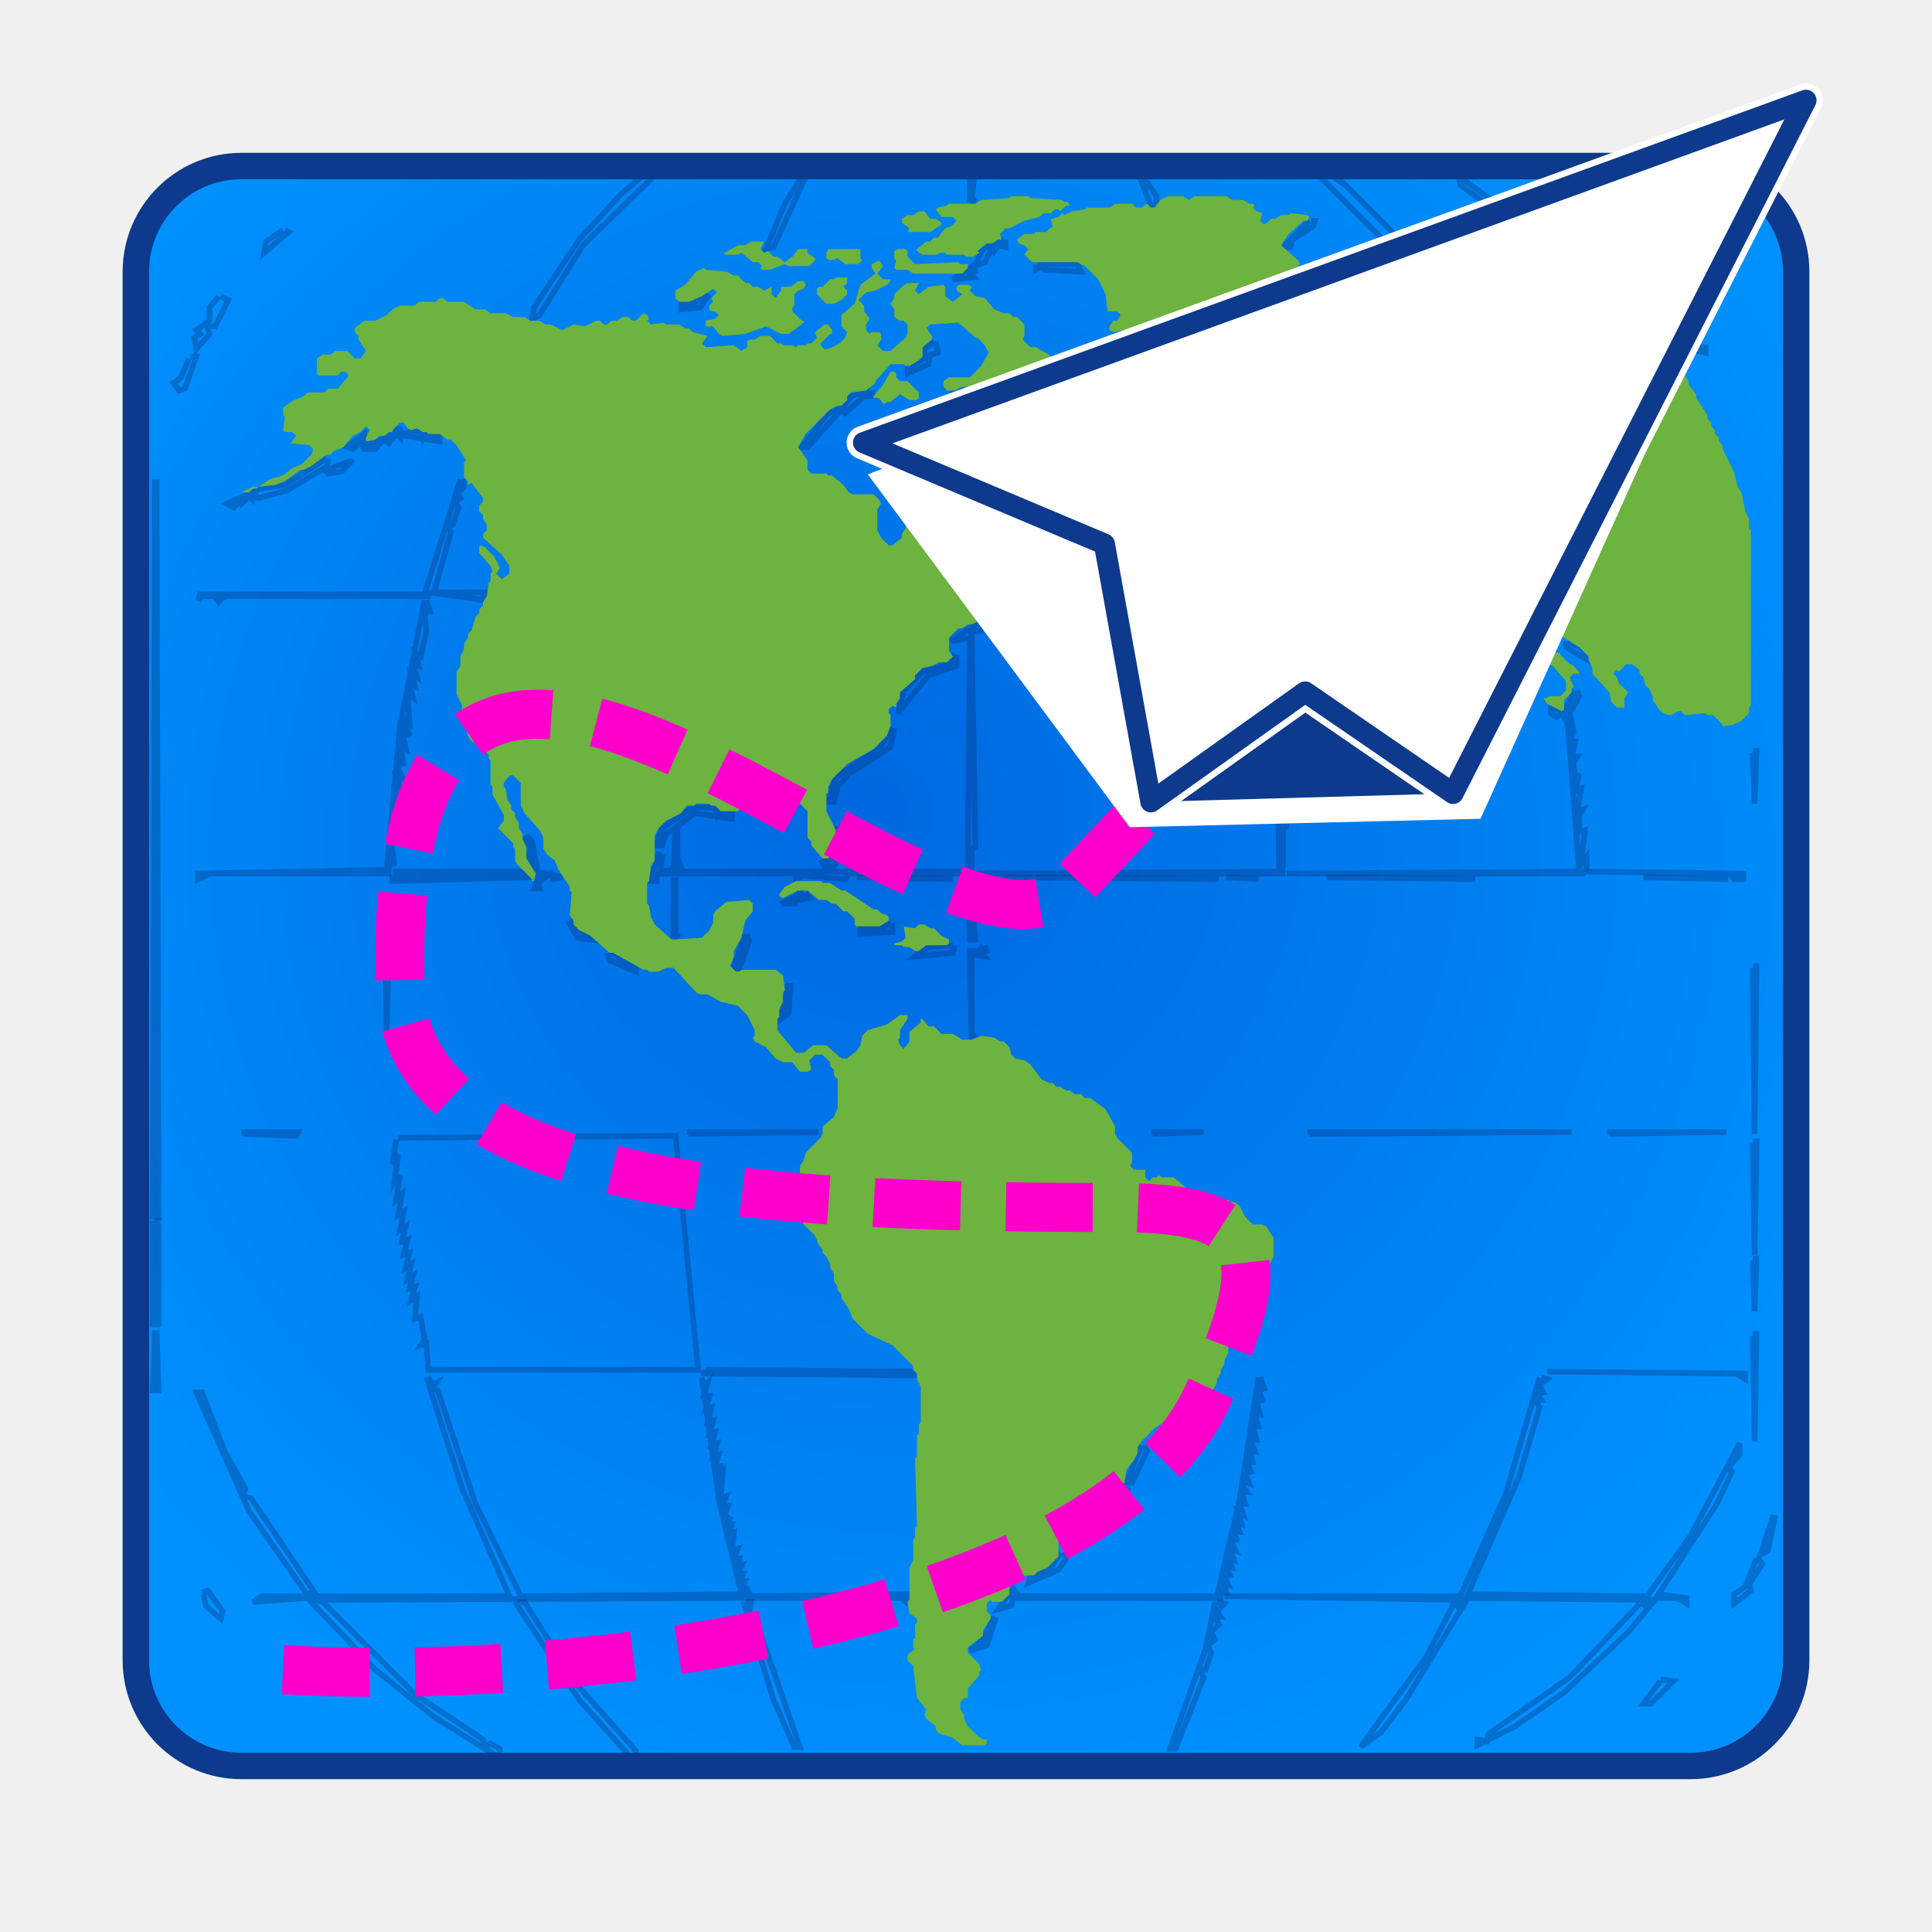
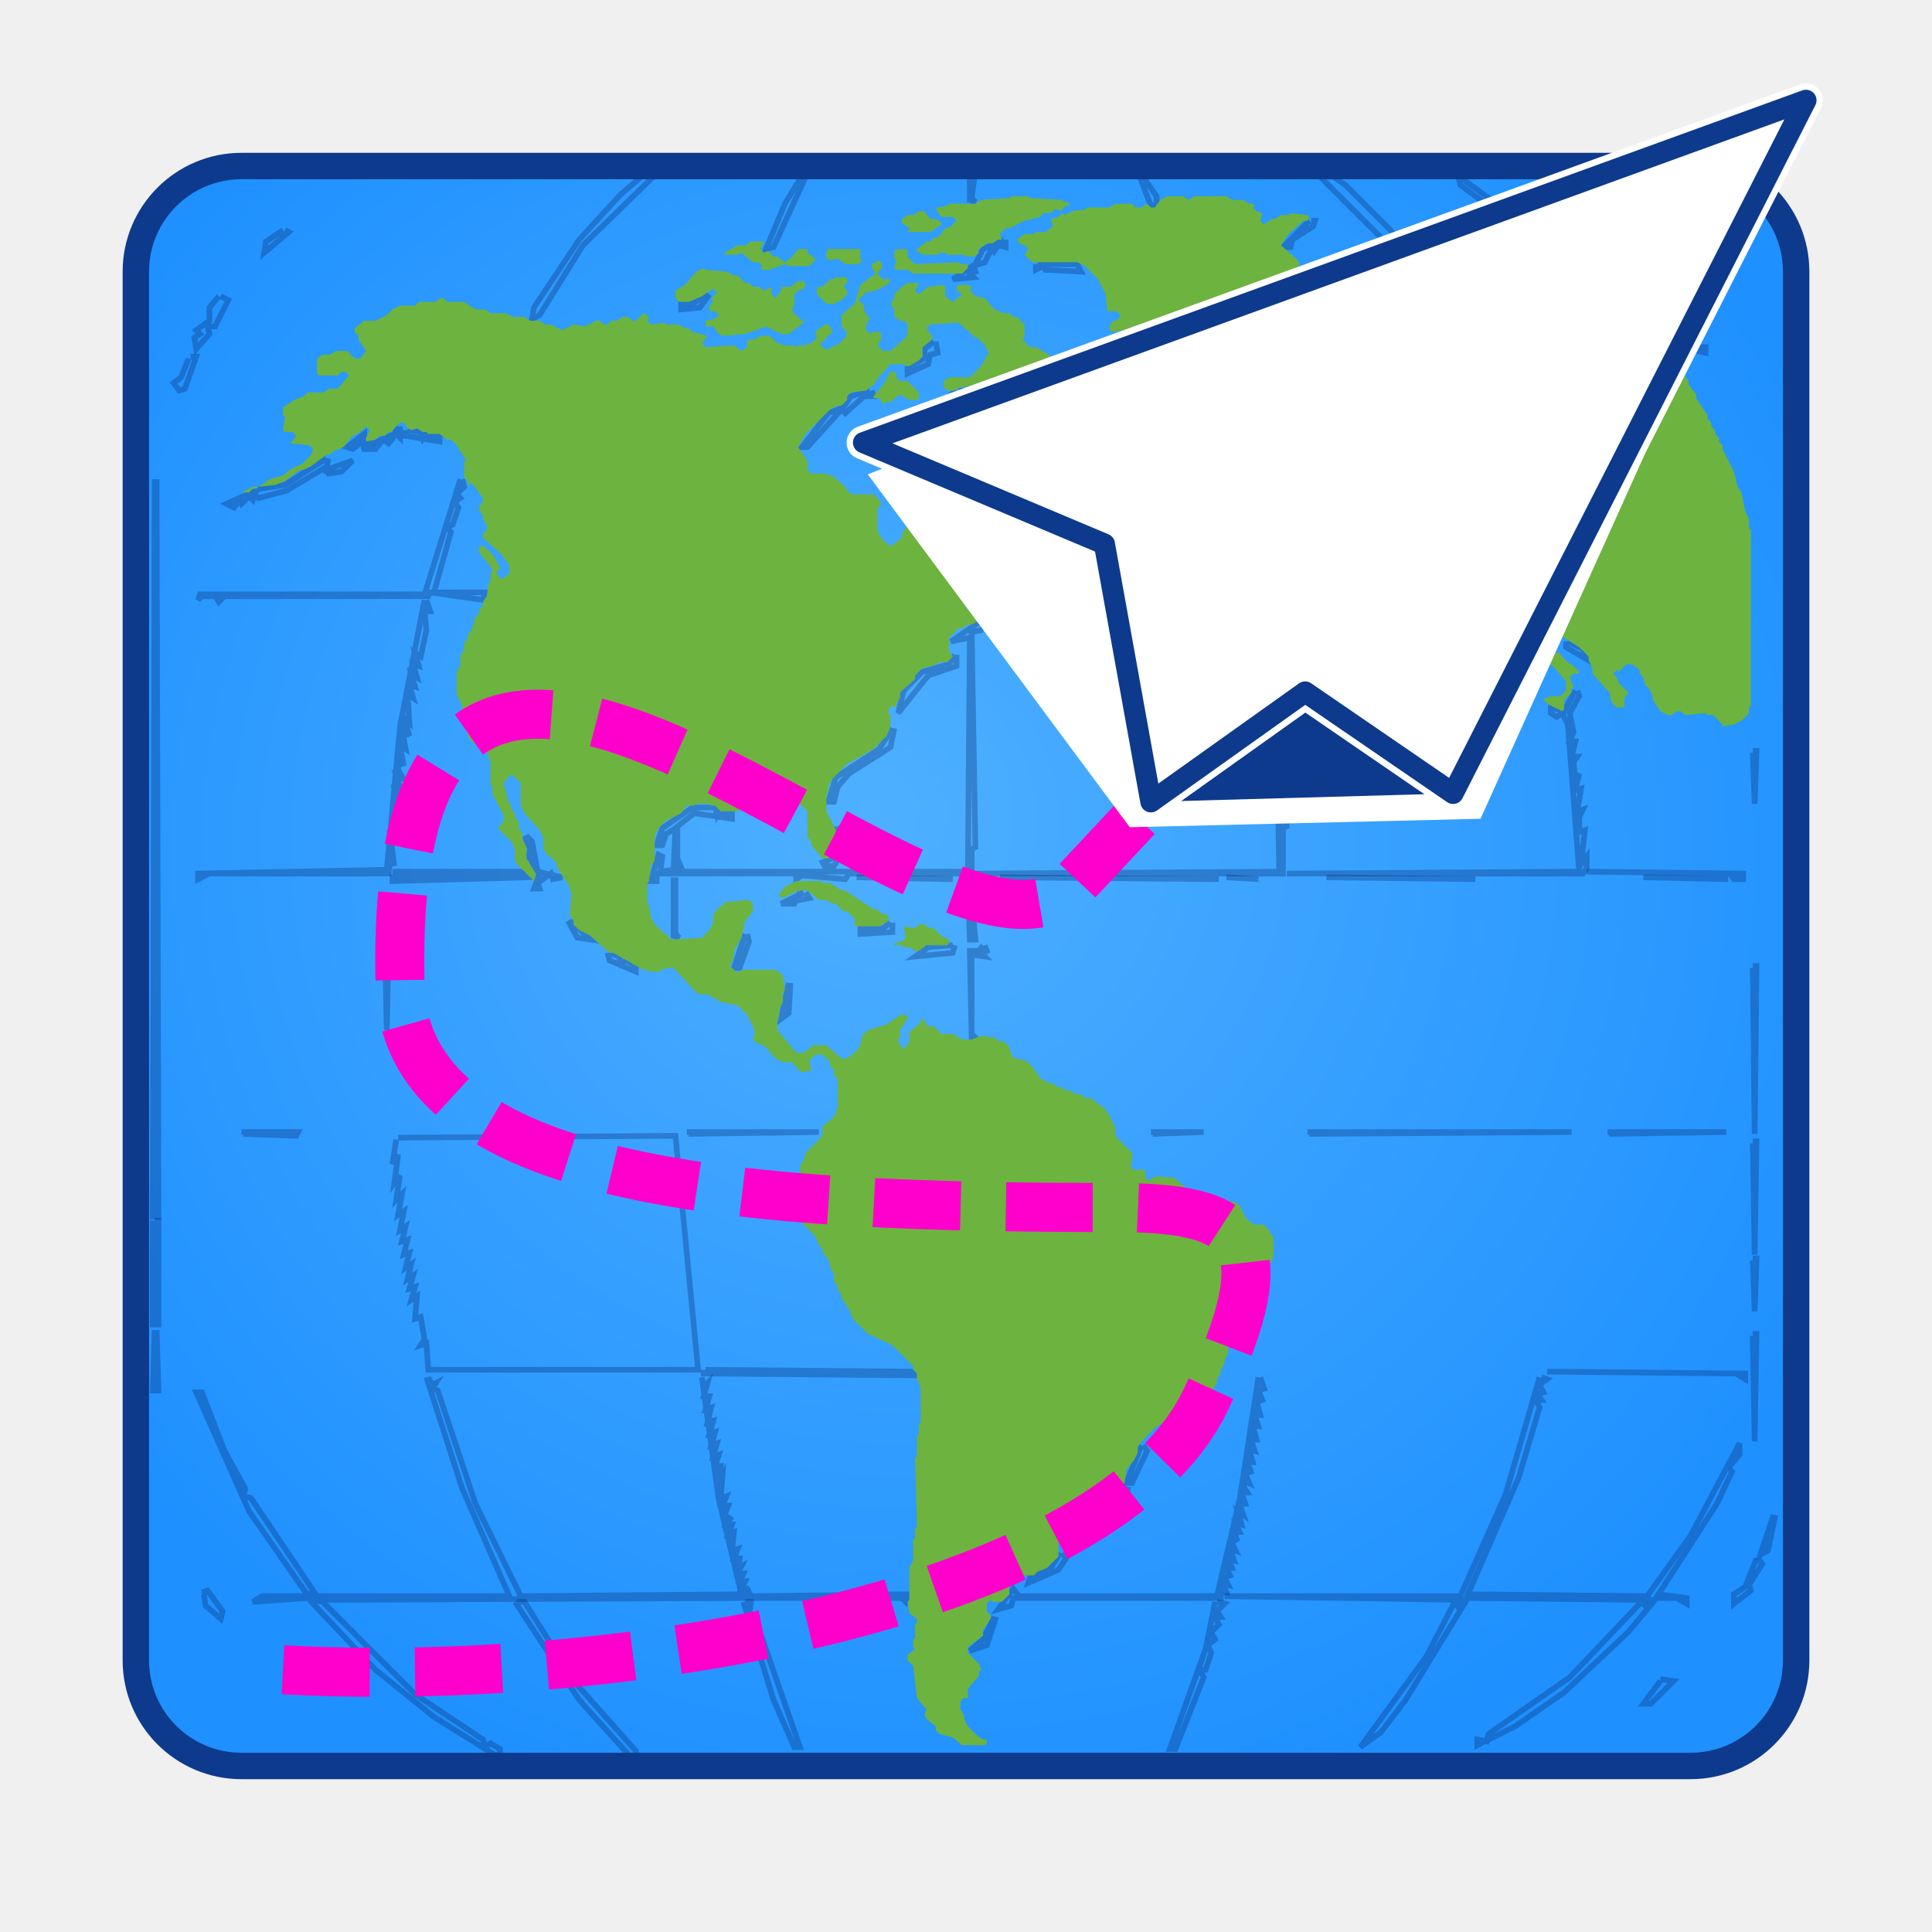
<svg xmlns="http://www.w3.org/2000/svg" viewBox="0 0 1024 1024" width="1024" height="1024" role="img" aria-label="flight_vis">
  <defs>
    <clipPath id="mapClip">
      <rect x="72" y="88" width="880" height="848" rx="56" ry="56" />
    </clipPath>
    <radialGradient id="oceanGrad" cx="48%" cy="44%" r="62%" fx="44%" fy="40%">
-       <stop offset="0%" stop-color="#0068E0" />
-       <stop offset="100%" stop-color="#0091FE" />
+       <stop offset="0%" stop-color="#4EB0FF" />
+       <stop offset="100%" stop-color="#1E90FF" />
    </radialGradient>
  </defs>
  <g clip-path="url(#mapClip)">
    <rect x="72" y="88" width="880" height="848" fill="url(#oceanGrad)" />
    <g>
      <path fill="none" stroke="#0B3378" stroke-width="3" stroke-opacity="0.35" d="M 880,890 L 887,891 L 875,903 L 871,903 L 880,891" />
      <path fill="none" stroke="#0B3378" stroke-width="3" stroke-opacity="0.35" d="M 527,857 L 521,869 L 514,875 L 523,872 L 528,857" />
      <path fill="none" stroke="#0B3378" stroke-width="3" stroke-opacity="0.35" d="M 644,849 L 639,874 L 620,927 L 623,927 L 638,889 L 636,885 L 639,885 L 642,876 L 640,872 L 644,869 L 642,865 L 646,861 L 644,857 L 647,857 L 645,854 L 649,850 L 645,849" />
      <path fill="none" stroke="#0B3378" stroke-width="3" stroke-opacity="0.35" d="M 394,849 L 410,901 L 421,926 L 424,926 L 400,857 L 397,857 L 398,849 L 395,849" />
      <path fill="none" stroke="#0B3378" stroke-width="3" stroke-opacity="0.35" d="M 273,849 L 307,901 L 334,931 L 337,931 L 337,928 L 305,892 L 278,849 L 274,849" />
      <path fill="none" stroke="#0B3378" stroke-width="3" stroke-opacity="0.35" d="M 107,844 L 110,843 L 118,854 L 117,858 L 109,851 L 108,845" />
      <path fill="none" stroke="#0B3378" stroke-width="3" stroke-opacity="0.35" d="M 931,826 L 925,841 L 919,845 L 919,850 L 928,843 L 927,840 L 934,829 L 932,826" />
      <path fill="none" stroke="#0B3378" stroke-width="3" stroke-opacity="0.35" d="M 562,823 L 557,831 L 546,836 L 545,839 L 561,832 L 565,826 L 563,823" />
      <path fill="none" stroke="#0B3378" stroke-width="3" stroke-opacity="0.35" d="M 940,803 L 933,824 L 937,822 L 941,803" />
      <path fill="none" stroke="#0B3378" stroke-width="3" stroke-opacity="0.35" d="M 597,788 L 578,814 L 569,817 L 569,820 L 585,812 L 596,799 L 598,788" />
      <path fill="none" stroke="#0B3378" stroke-width="3" stroke-opacity="0.35" d="M 605,766 L 597,786 L 600,786 L 608,769 L 606,766" />
      <path fill="none" stroke="#0B3378" stroke-width="3" stroke-opacity="0.35" d="M 816,730 L 798,792 L 774,846 L 649,846 L 776,848 L 773,852 L 771,849 L 756,878 L 721,926 L 732,918 L 745,901 L 778,847 L 875,848 L 872,851 L 870,849 L 832,889 L 789,919 L 788,923 L 783,922 L 783,925 L 803,915 L 829,897 L 863,865 L 878,847 L 889,847 L 894,850 L 894,847 L 879,845 L 910,797 L 918,780 L 916,778 L 922,771 L 922,765 L 896,814 L 873,846 L 778,845 L 805,783 L 816,746 L 814,742 L 817,742 L 815,739 L 818,738 L 816,734 L 820,731 L 817,730" />
      <path fill="none" stroke="#0B3378" stroke-width="3" stroke-opacity="0.35" d="M 667,730 L 657,795 L 645,846 L 540,846 L 537,842 L 529,853 L 536,851 L 537,847 L 647,847 L 647,844 L 650,844 L 648,839 L 651,840 L 649,836 L 652,835 L 650,831 L 653,831 L 651,826 L 654,827 L 652,821 L 655,822 L 653,818 L 654,815 L 656,817 L 654,812 L 657,812 L 655,807 L 658,808 L 656,801 L 659,803 L 657,797 L 660,797 L 658,791 L 661,791 L 659,788 L 660,785 L 662,786 L 660,781 L 663,780 L 661,775 L 664,775 L 662,768 L 665,769 L 663,763 L 666,763 L 664,756 L 667,756 L 665,750 L 668,750 L 666,743 L 669,742 L 667,737 L 670,736 L 668,730" />
      <path fill="none" stroke="#0B3378" stroke-width="3" stroke-opacity="0.35" d="M 226,730 L 245,789 L 270,846 L 168,846 L 133,794 L 129,793 L 130,789 L 119,769 L 107,738 L 104,738 L 132,801 L 162,844 L 161,846 L 139,846 L 134,849 L 163,847 L 165,844 L 167,847 L 165,849 L 199,885 L 230,910 L 262,930 L 265,930 L 265,927 L 260,924 L 257,926 L 256,922 L 220,898 L 171,849 L 166,848 L 394,847 L 395,844 L 396,847 L 478,847 L 480,849 L 481,845 L 398,846 L 396,842 L 393,842 L 395,838 L 392,838 L 394,834 L 391,834 L 393,830 L 391,831 L 392,826 L 389,826 L 391,821 L 388,822 L 389,812 L 386,813 L 388,808 L 385,808 L 387,805 L 384,803 L 386,798 L 383,798 L 385,793 L 382,794 L 383,781 L 381,784 L 382,777 L 379,777 L 381,771 L 378,772 L 380,765 L 377,766 L 379,759 L 376,760 L 378,753 L 375,754 L 377,746 L 374,747 L 376,740 L 373,740 L 375,733 L 373,735 L 372,730 L 381,795 L 393,845 L 276,846 L 252,797 L 232,737 L 229,736 L 231,733 L 229,734 L 227,730" />
      <path fill="none" stroke="#0B3378" stroke-width="3" stroke-opacity="0.35" d="M 820,727 L 920,728 L 925,731 L 925,728 L 821,727" />
      <path fill="none" stroke="#0B3378" stroke-width="3" stroke-opacity="0.35" d="M 373,726 L 373,728 L 485,729 L 483,727 L 374,726" />
      <path fill="none" stroke="#0B3378" stroke-width="3" stroke-opacity="0.35" d="M 929,707 L 931,707 L 930,764 L 929,708" />
      <path fill="none" stroke="#0B3378" stroke-width="3" stroke-opacity="0.35" d="M 82,705 L 81,737 L 84,737 L 83,705" />
      <path fill="none" stroke="#0B3378" stroke-width="3" stroke-opacity="0.35" d="M 929,667 L 931,667 L 930,695 L 929,668" />
      <path fill="none" stroke="#0B3378" stroke-width="3" stroke-opacity="0.35" d="M 81,647 L 81,702 L 84,702 L 84,647 L 82,647" />
      <path fill="none" stroke="#0B3378" stroke-width="3" stroke-opacity="0.35" d="M 929,605 L 931,605 L 930,665 L 929,606" />
      <path fill="none" stroke="#0B3378" stroke-width="3" stroke-opacity="0.35" d="M 211,603 L 358,602 L 370,726 L 227,726 L 226,712 L 223,713 L 225,710 L 223,698 L 220,699 L 221,687 L 218,689 L 220,682 L 217,683 L 219,676 L 216,678 L 218,670 L 215,672 L 217,664 L 214,665 L 216,657 L 213,658 L 215,650 L 212,652 L 214,642 L 211,644 L 213,633 L 210,636 L 212,623 L 209,627 L 211,612 L 208,617 L 210,604" />
      <path fill="none" stroke="#0B3378" stroke-width="3" stroke-opacity="0.35" d="M 852,600 L 915,600 L 853,601" />
      <path fill="none" stroke="#0B3378" stroke-width="3" stroke-opacity="0.35" d="M 693,600 L 833,600 L 694,601" />
      <path fill="none" stroke="#0B3378" stroke-width="3" stroke-opacity="0.35" d="M 610,600 L 638,600 L 611,601" />
      <path fill="none" stroke="#0B3378" stroke-width="3" stroke-opacity="0.35" d="M 364,600 L 434,600 L 365,601" />
      <path fill="none" stroke="#0B3378" stroke-width="3" stroke-opacity="0.35" d="M 128,600 L 158,600 L 157,602 L 129,601" />
      <path fill="none" stroke="#0B3378" stroke-width="3" stroke-opacity="0.35" d="M 418,521 L 414,540 L 418,537 L 419,521" />
      <path fill="none" stroke="#0B3378" stroke-width="3" stroke-opacity="0.35" d="M 929,512 L 931,512 L 930,601 L 929,513" />
      <path fill="none" stroke="#0B3378" stroke-width="3" stroke-opacity="0.35" d="M 322,505 L 323,509 L 337,515 L 337,512 L 332,509 L 329,511 L 328,507 L 323,505" />
      <path fill="none" stroke="#0B3378" stroke-width="3" stroke-opacity="0.35" d="M 521,501 L 519,504 L 514,504 L 515,550 L 517,550 L 515,548 L 515,506 L 522,507 L 520,505 L 523,504 L 522,501" />
      <path fill="none" stroke="#0B3378" stroke-width="3" stroke-opacity="0.35" d="M 505,501 L 492,502 L 485,507 L 505,505 L 506,501" />
      <path fill="none" stroke="#0B3378" stroke-width="3" stroke-opacity="0.35" d="M 204,499 L 206,499 L 205,546 L 204,500" />
      <path fill="none" stroke="#0B3378" stroke-width="3" stroke-opacity="0.35" d="M 395,495 L 389,513 L 392,513 L 397,499 L 396,495" />
      <path fill="none" stroke="#0B3378" stroke-width="3" stroke-opacity="0.35" d="M 472,489 L 468,492 L 456,492 L 456,495 L 473,494 L 473,489" />
      <path fill="none" stroke="#0B3378" stroke-width="3" stroke-opacity="0.35" d="M 301,488 L 306,497 L 313,498 L 302,488" />
      <path fill="none" stroke="#0B3378" stroke-width="3" stroke-opacity="0.35" d="M 426,473 L 414,479 L 421,479 L 423,475 L 424,477 L 429,476 L 427,473" />
      <path fill="none" stroke="#0B3378" stroke-width="3" stroke-opacity="0.35" d="M 871,465 L 916,466 L 872,465" />
      <path fill="none" stroke="#0B3378" stroke-width="3" stroke-opacity="0.35" d="M 703,465 L 782,466 L 704,465" />
      <path fill="none" stroke="#0B3378" stroke-width="3" stroke-opacity="0.35" d="M 650,465 L 667,466 L 651,465" />
      <path fill="none" stroke="#0B3378" stroke-width="3" stroke-opacity="0.35" d="M 530,465 L 646,466 L 531,465" />
      <path fill="none" stroke="#0B3378" stroke-width="3" stroke-opacity="0.35" d="M 513,465 L 514,498 L 517,498 L 514,465" />
      <path fill="none" stroke="#0B3378" stroke-width="3" stroke-opacity="0.35" d="M 454,465 L 505,466 L 455,465" />
      <path fill="none" stroke="#0B3378" stroke-width="3" stroke-opacity="0.35" d="M 357,465 L 357,496 L 360,497 L 358,495 L 358,465" />
      <path fill="none" stroke="#0B3378" stroke-width="3" stroke-opacity="0.35" d="M 841,462 L 917,463 L 919,466 L 924,466 L 924,463 L 842,462" />
      <path fill="none" stroke="#0B3378" stroke-width="3" stroke-opacity="0.35" d="M 208,462 L 277,464 L 208,465 L 208,467 L 280,465 L 277,462 L 209,462" />
      <path fill="none" stroke="#0B3378" stroke-width="3" stroke-opacity="0.35" d="M 278,443 L 281,450 L 280,455 L 283,456 L 281,459 L 286,463 L 283,471 L 286,471 L 285,468 L 292,463 L 293,466 L 298,465 L 285,462 L 282,446 L 279,443" />
      <path fill="none" stroke="#0B3378" stroke-width="3" stroke-opacity="0.35" d="M 443,438 L 444,447 L 441,455 L 436,457 L 437,459 L 442,459 L 445,454 L 447,443 L 444,438" />
      <path fill="none" stroke="#0B3378" stroke-width="3" stroke-opacity="0.35" d="M 404,422 L 393,425 L 414,425 L 411,422 L 405,422" />
      <path fill="none" stroke="#0B3378" stroke-width="3" stroke-opacity="0.35" d="M 929,398 L 931,398 L 930,426 L 929,399" />
      <path fill="none" stroke="#0B3378" stroke-width="3" stroke-opacity="0.35" d="M 473,386 L 466,397 L 443,412 L 439,425 L 442,425 L 444,417 L 450,410 L 472,396 L 474,386" />
      <path fill="none" stroke="#0B3378" stroke-width="3" stroke-opacity="0.35" d="M 759,376 L 746,379 L 741,383 L 759,381 L 762,379 L 760,376" />
      <path fill="none" stroke="#0B3378" stroke-width="3" stroke-opacity="0.35" d="M 835,366 L 829,377 L 822,375 L 822,378 L 825,380 L 828,378 L 831,384 L 837,462 L 682,463 L 839,463 L 841,460 L 841,454 L 838,458 L 840,440 L 837,441 L 837,433 L 839,429 L 836,430 L 838,418 L 835,419 L 837,410 L 835,413 L 834,404 L 836,401 L 833,401 L 835,393 L 832,393 L 834,388 L 832,378 L 837,369 L 836,366" />
      <path fill="none" stroke="#0B3378" stroke-width="3" stroke-opacity="0.35" d="M 506,347 L 503,352 L 489,356 L 479,366 L 476,378 L 492,358 L 507,353 L 507,347" />
      <path fill="none" stroke="#0B3378" stroke-width="3" stroke-opacity="0.35" d="M 776,345 L 775,349 L 765,356 L 765,359 L 768,359 L 768,355 L 775,353 L 778,349 L 777,345" />
      <path fill="none" stroke="#0B3378" stroke-width="3" stroke-opacity="0.35" d="M 830,340 L 830,343 L 842,350 L 839,344 L 831,340" />
      <path fill="none" stroke="#0B3378" stroke-width="3" stroke-opacity="0.35" d="M 526,325 L 504,340 L 514,338 L 513,462 L 362,462 L 359,455 L 359,438 L 368,431 L 388,434 L 388,431 L 381,430 L 380,432 L 379,428 L 367,428 L 351,439 L 348,448 L 351,448 L 353,442 L 358,439 L 357,461 L 350,462 L 351,454 L 349,453 L 345,467 L 348,467 L 348,463 L 358,463 L 359,457 L 360,463 L 422,463 L 422,466 L 425,464 L 448,466 L 450,463 L 515,463 L 515,450 L 517,449 L 515,335 L 520,334 L 527,325" />
      <path fill="none" stroke="#0B3378" stroke-width="3" stroke-opacity="0.35" d="M 557,321 L 553,326 L 529,338 L 533,339 L 558,326 L 558,321" />
      <path fill="none" stroke="#0B3378" stroke-width="3" stroke-opacity="0.35" d="M 669,318 L 677,402 L 678,462 L 517,463 L 680,463 L 680,439 L 682,438 L 682,434 L 679,436 L 681,415 L 678,417 L 680,399 L 677,400 L 679,386 L 677,390 L 676,377 L 678,373 L 675,374 L 677,362 L 675,365 L 676,351 L 673,352 L 675,340 L 673,343 L 674,331 L 671,332 L 673,324 L 670,324 L 670,318" />
      <path fill="none" stroke="#0B3378" stroke-width="3" stroke-opacity="0.35" d="M 225,318 L 212,385 L 205,461 L 105,463 L 105,466 L 111,463 L 206,463 L 207,452 L 209,459 L 207,444 L 209,446 L 211,444 L 209,435 L 212,432 L 209,418 L 212,419 L 211,423 L 213,420 L 210,411 L 214,413 L 211,408 L 212,401 L 214,406 L 212,395 L 215,397 L 213,386 L 217,390 L 214,380 L 217,383 L 216,368 L 219,370 L 217,363 L 220,364 L 218,357 L 221,359 L 219,352 L 222,353 L 220,346 L 223,348 L 226,334 L 225,324 L 228,324 L 226,318" />
      <path fill="none" stroke="#0B3378" stroke-width="3" stroke-opacity="0.35" d="M 671,312 L 671,316 L 750,317 L 744,313 L 741,315 L 673,315 L 672,312" />
      <path fill="none" stroke="#0B3378" stroke-width="3" stroke-opacity="0.35" d="M 741,294 L 731,299 L 737,300 L 740,296 L 742,298 L 744,297 L 742,294" />
      <path fill="none" stroke="#0B3378" stroke-width="3" stroke-opacity="0.35" d="M 728,266 L 727,280 L 717,287 L 711,286 L 711,289 L 718,290 L 729,283 L 729,266" />
      <path fill="none" stroke="#0B3378" stroke-width="3" stroke-opacity="0.35" d="M 244,254 L 225,315 L 106,315 L 105,318 L 107,316 L 114,316 L 116,319 L 119,316 L 227,316 L 228,314 L 256,318 L 257,314 L 230,314 L 239,282 L 237,279 L 240,278 L 243,269 L 241,266 L 244,264 L 242,262 L 246,258 L 245,254" />
      <path fill="none" stroke="#0B3378" stroke-width="3" stroke-opacity="0.35" d="M 82,254 L 81,645 L 84,645 L 83,254" />
      <path fill="none" stroke="#0B3378" stroke-width="3" stroke-opacity="0.35" d="M 782,245 L 776,250 L 771,250 L 771,253 L 780,252 L 784,248 L 783,245" />
      <path fill="none" stroke="#0B3378" stroke-width="3" stroke-opacity="0.35" d="M 173,243 L 151,257 L 138,259 L 120,267 L 124,269 L 127,265 L 128,267 L 132,263 L 134,265 L 135,262 L 137,264 L 152,260 L 172,248 L 174,251 L 181,250 L 187,244 L 173,249 L 174,243" />
      <path fill="none" stroke="#0B3378" stroke-width="3" stroke-opacity="0.35" d="M 215,228 L 215,231 L 233,234 L 233,231 L 225,230 L 224,232 L 223,229 L 216,228" />
      <path fill="none" stroke="#0B3378" stroke-width="3" stroke-opacity="0.35" d="M 211,226 L 209,230 L 198,235 L 193,235 L 193,230 L 184,237 L 187,238 L 192,234 L 193,238 L 199,238 L 203,233 L 206,235 L 210,230 L 212,232 L 212,226" />
      <path fill="none" stroke="#0B3378" stroke-width="3" stroke-opacity="0.35" d="M 630,224 L 627,230 L 621,229 L 621,232 L 628,233 L 631,230 L 631,224" />
      <path fill="none" stroke="#0B3378" stroke-width="3" stroke-opacity="0.35" d="M 551,210 L 548,219 L 542,218 L 545,220 L 542,224 L 527,219 L 527,222 L 544,227 L 550,219 L 552,220 L 550,218 L 553,217 L 552,210" />
      <path fill="none" stroke="#0B3378" stroke-width="3" stroke-opacity="0.35" d="M 634,208 L 630,222 L 633,222 L 634,217 L 632,216 L 637,210 L 635,208" />
      <path fill="none" stroke="#0B3378" stroke-width="3" stroke-opacity="0.35" d="M 507,207 L 503,210 L 515,210 L 516,208 L 520,215 L 523,215 L 519,208 L 508,207" />
      <path fill="none" stroke="#0B3378" stroke-width="3" stroke-opacity="0.35" d="M 461,207 L 451,210 L 447,216 L 439,219 L 425,237 L 428,237 L 446,217 L 448,219 L 458,210 L 463,210 L 462,207" />
      <path fill="none" stroke="#0B3378" stroke-width="3" stroke-opacity="0.35" d="M 712,199 L 707,208 L 699,211 L 689,209 L 688,211 L 698,214 L 708,211 L 714,205 L 713,199" />
      <path fill="none" stroke="#0B3378" stroke-width="3" stroke-opacity="0.35" d="M 101,189 L 104,189 L 98,206 L 95,207 L 92,203 L 96,200 L 100,190" />
      <path fill="none" stroke="#0B3378" stroke-width="3" stroke-opacity="0.35" d="M 659,186 L 650,198 L 638,200 L 635,206 L 642,202 L 649,202 L 651,205 L 668,314 L 590,314 L 588,316 L 584,313 L 577,315 L 576,311 L 562,310 L 562,313 L 568,314 L 557,315 L 557,318 L 559,316 L 560,318 L 562,316 L 586,318 L 587,316 L 588,319 L 593,316 L 669,316 L 671,305 L 668,306 L 670,297 L 667,297 L 669,289 L 666,291 L 668,282 L 665,283 L 667,276 L 664,277 L 666,269 L 663,270 L 665,263 L 662,264 L 664,259 L 661,257 L 663,251 L 660,252 L 662,245 L 659,246 L 661,240 L 658,240 L 660,237 L 657,234 L 659,229 L 656,228 L 658,223 L 655,223 L 657,219 L 654,218 L 656,214 L 653,212 L 655,209 L 652,208 L 654,204 L 651,203 L 662,187 L 660,186" />
      <path fill="none" stroke="#0B3378" stroke-width="3" stroke-opacity="0.35" d="M 712,185 L 759,185 L 713,186" />
      <path fill="none" stroke="#0B3378" stroke-width="3" stroke-opacity="0.35" d="M 495,181 L 490,185 L 490,190 L 481,195 L 481,198 L 492,193 L 493,188 L 497,187 L 496,181" />
      <path fill="none" stroke="#0B3378" stroke-width="3" stroke-opacity="0.35" d="M 117,157 L 121,159 L 114,173 L 110,173 L 111,177 L 104,185 L 103,179 L 106,177 L 104,175 L 111,170 L 111,163 L 116,157" />
      <path fill="none" stroke="#0B3378" stroke-width="3" stroke-opacity="0.35" d="M 375,156 L 367,161 L 361,161 L 361,164 L 371,163 L 376,156" />
      <path fill="none" stroke="#0B3378" stroke-width="3" stroke-opacity="0.35" d="M 549,140 L 549,143 L 553,141 L 554,143 L 573,144 L 571,140 L 550,140" />
      <path fill="none" stroke="#0B3378" stroke-width="3" stroke-opacity="0.35" d="M 532,127 L 521,132 L 517,140 L 505,148 L 516,147 L 514,145 L 517,144 L 516,141 L 522,139 L 526,131 L 527,133 L 529,130 L 533,131 L 533,127" />
      <path fill="none" stroke="#0B3378" stroke-width="3" stroke-opacity="0.35" d="M 151,122 L 153,123 L 140,134 L 141,128 L 150,122" />
      <path fill="none" stroke="#0B3378" stroke-width="3" stroke-opacity="0.35" d="M 694,117 L 680,131 L 684,131 L 685,127 L 696,120 L 697,117 L 695,117" />
      <path fill="none" stroke="#0B3378" stroke-width="3" stroke-opacity="0.35" d="M 866,113 L 870,112 L 879,120 L 882,119 L 884,124 L 881,126 L 880,122 L 878,124 L 866,114" />
      <path fill="none" stroke="#0B3378" stroke-width="3" stroke-opacity="0.35" d="M 773,94 L 774,98 L 826,137 L 867,182 L 866,184 L 836,183 L 836,186 L 863,185 L 865,187 L 867,185 L 876,188 L 882,185 L 893,187 L 895,185 L 904,187 L 904,184 L 873,184 L 848,153 L 827,133 L 774,94" />
      <path fill="none" stroke="#0B3378" stroke-width="3" stroke-opacity="0.35" d="M 603,91 L 610,109 L 613,109 L 613,104 L 604,91" />
      <path fill="none" stroke="#0B3378" stroke-width="3" stroke-opacity="0.35" d="M 514,90 L 514,106 L 517,107 L 515,105 L 517,90 L 515,90" />
      <path fill="none" stroke="#0B3378" stroke-width="3" stroke-opacity="0.35" d="M 699,89 L 699,93 L 742,136 L 772,183 L 684,184 L 687,179 L 685,175 L 675,184 L 664,185 L 664,188 L 670,185 L 680,187 L 680,184 L 710,185 L 711,187 L 760,187 L 762,185 L 763,187 L 774,187 L 780,193 L 780,188 L 785,187 L 785,184 L 776,182 L 761,155 L 737,122 L 713,98 L 700,89" />
      <path fill="none" stroke="#0B3378" stroke-width="3" stroke-opacity="0.35" d="M 349,86 L 329,103 L 307,127 L 283,163 L 282,169 L 286,167 L 309,130 L 350,90 L 348,88 L 350,86" />
      <path fill="none" stroke="#0B3378" stroke-width="3" stroke-opacity="0.35" d="M 430,85 L 416,108 L 406,132 L 410,131 L 431,85" />
    </g>
    <path fill="#6DB33F" fill-rule="nonzero" d="M 212,162 L 208,164 L 205,167 L 199,170 L 193,170 L 188,174 L 188,176 L 190,178 L 190,180 L 194,186 L 191,190 L 188,190 L 184,186 L 178,186 L 175,188 L 171,188 L 168,190 L 168,198 L 169,199 L 179,199 L 181,197 L 183,197 L 185,199 L 179,206 L 174,206 L 172,208 L 163,208 L 161,210 L 156,212 L 150,216 L 150,220 L 151,221 L 150,228 L 151,229 L 155,229 L 157,231 L 154,235 L 164,236 L 166,238 L 165,241 L 160,246 L 155,248 L 150,252 L 143,254 L 137,258 L 134,258 L 128,261 L 132,261 L 134,259 L 136,259 L 137,258 L 146,257 L 151,255 L 159,249 L 161,249 L 165,247 L 173,241 L 175,241 L 177,239 L 182,237 L 187,231 L 191,229 L 194,226 L 196,228 L 194,232 L 194,234 L 199,233 L 201,231 L 204,231 L 206,229 L 208,229 L 208,228 L 212,224 L 214,224 L 216,227 L 218,228 L 221,227 L 224,229 L 226,229 L 227,230 L 233,230 L 237,233 L 239,233 L 242,236 L 247,244 L 246,245 L 246,253 L 248,255 L 248,257 L 250,256 L 256,264 L 256,266 L 254,268 L 254,271 L 256,273 L 256,275 L 258,278 L 258,281 L 256,283 L 256,285 L 266,294 L 270,300 L 270,304 L 266,307 L 263,304 L 265,301 L 262,295 L 257,290 L 255,289 L 254,290 L 254,293 L 260,300 L 261,303 L 260,304 L 260,308 L 259,309 L 258,316 L 256,319 L 256,321 L 254,323 L 254,325 L 252,327 L 250,334 L 248,336 L 248,338 L 246,341 L 246,344 L 244,348 L 244,353 L 242,356 L 242,368 L 245,374 L 244,381 L 247,386 L 248,390 L 250,393 L 254,395 L 259,400 L 259,402 L 260,403 L 260,416 L 261,417 L 261,421 L 267,432 L 267,435 L 264,439 L 272,447 L 272,449 L 273,450 L 273,456 L 274,458 L 282,466 L 282,467 L 283,467 L 284,463 L 279,455 L 279,449 L 277,445 L 277,442 L 275,439 L 275,436 L 273,433 L 273,431 L 271,429 L 271,427 L 269,424 L 268,418 L 267,417 L 267,415 L 270,411 L 272,411 L 276,415 L 276,427 L 278,431 L 286,440 L 288,444 L 288,450 L 290,453 L 294,456 L 296,461 L 302,470 L 302,472 L 303,473 L 302,485 L 304,488 L 304,490 L 307,493 L 313,496 L 323,505 L 325,505 L 341,514 L 343,514 L 344,515 L 349,515 L 353,513 L 357,513 L 369,526 L 371,527 L 375,527 L 382,531 L 391,533 L 396,538 L 400,546 L 400,549 L 399,550 L 400,552 L 406,555 L 411,561 L 415,563 L 420,563 L 424,568 L 428,568 L 430,567 L 429,562 L 432,559 L 436,559 L 440,563 L 440,565 L 442,567 L 442,570 L 444,572 L 444,587 L 442,592 L 436,597 L 436,601 L 435,603 L 427,611 L 426,615 L 424,618 L 424,624 L 427,628 L 424,634 L 424,645 L 426,649 L 432,655 L 434,660 L 436,662 L 436,664 L 438,666 L 440,670 L 440,672 L 442,675 L 442,679 L 444,682 L 444,684 L 446,686 L 446,688 L 450,694 L 452,699 L 460,707 L 473,713 L 484,724 L 484,726 L 486,728 L 486,731 L 488,735 L 488,754 L 487,755 L 487,760 L 486,761 L 486,772 L 485,773 L 486,809 L 485,810 L 485,815 L 484,816 L 484,827 L 482,831 L 482,848 L 481,849 L 482,855 L 486,858 L 486,860 L 485,861 L 485,868 L 484,869 L 484,873 L 485,874 L 481,877 L 481,880 L 484,883 L 486,900 L 491,906 L 490,909 L 491,911 L 496,915 L 496,917 L 498,919 L 505,921 L 510,925 L 522,925 L 523,924 L 523,922 L 521,922 L 518,920 L 513,915 L 511,911 L 511,909 L 509,906 L 509,902 L 511,900 L 513,900 L 513,895 L 519,888 L 519,886 L 520,885 L 519,882 L 513,876 L 513,873 L 521,867 L 521,864 L 525,858 L 525,856 L 523,854 L 523,850 L 525,848 L 526,849 L 531,849 L 535,845 L 535,838 L 534,837 L 537,834 L 538,835 L 548,835 L 550,833 L 555,831 L 561,825 L 561,817 L 563,815 L 568,815 L 570,816 L 571,815 L 574,815 L 577,813 L 583,807 L 585,803 L 593,795 L 595,791 L 595,787 L 596,786 L 597,779 L 601,774 L 603,770 L 603,767 L 605,764 L 612,757 L 618,753 L 620,753 L 622,751 L 624,751 L 627,749 L 630,749 L 639,743 L 645,733 L 645,731 L 647,728 L 647,726 L 649,723 L 649,721 L 651,717 L 651,707 L 652,706 L 653,699 L 665,681 L 673,672 L 673,670 L 675,666 L 675,656 L 671,650 L 669,649 L 664,649 L 660,645 L 657,639 L 654,637 L 652,637 L 651,636 L 640,636 L 637,634 L 634,634 L 631,636 L 629,634 L 628,629 L 622,624 L 616,624 L 614,623 L 613,624 L 611,624 L 609,626 L 607,624 L 607,620 L 601,620 L 599,618 L 600,616 L 600,611 L 592,603 L 591,601 L 591,597 L 586,588 L 578,582 L 575,582 L 573,580 L 570,580 L 567,578 L 565,578 L 562,576 L 560,576 L 558,574 L 556,574 L 552,572 L 546,564 L 543,562 L 538,561 L 536,559 L 535,555 L 532,552 L 530,552 L 527,550 L 520,549 L 515,551 L 510,551 L 505,548 L 499,548 L 495,544 L 492,544 L 489,540 L 488,540 L 488,542 L 482,547 L 482,552 L 479,556 L 477,554 L 476,551 L 477,550 L 477,546 L 481,540 L 481,538 L 477,538 L 470,543 L 460,546 L 457,549 L 456,554 L 454,557 L 449,561 L 446,561 L 438,554 L 431,554 L 426,558 L 422,558 L 412,546 L 412,540 L 413,539 L 413,535 L 415,531 L 415,526 L 416,525 L 415,517 L 411,514 L 393,514 L 392,515 L 390,515 L 387,512 L 389,507 L 389,504 L 393,497 L 395,488 L 399,483 L 399,479 L 397,477 L 385,478 L 379,483 L 378,485 L 378,489 L 376,493 L 372,497 L 356,498 L 347,490 L 345,486 L 344,480 L 343,479 L 343,468 L 344,467 L 345,459 L 347,456 L 347,443 L 349,439 L 353,435 L 361,431 L 364,427 L 368,427 L 369,426 L 376,426 L 377,427 L 379,427 L 382,430 L 391,430 L 393,428 L 391,425 L 391,423 L 393,421 L 404,421 L 405,420 L 407,420 L 408,421 L 411,421 L 415,425 L 423,425 L 428,430 L 428,444 L 430,446 L 430,448 L 436,455 L 439,455 L 443,447 L 443,440 L 438,430 L 438,421 L 439,420 L 439,417 L 441,413 L 449,405 L 463,397 L 470,390 L 472,385 L 472,379 L 471,378 L 471,376 L 473,374 L 475,375 L 475,373 L 477,370 L 477,367 L 485,360 L 485,358 L 489,354 L 494,353 L 498,351 L 502,351 L 505,348 L 503,345 L 503,338 L 508,333 L 510,333 L 513,331 L 515,331 L 519,329 L 527,323 L 532,322 L 534,324 L 528,328 L 527,330 L 527,333 L 529,335 L 531,335 L 539,329 L 541,329 L 544,327 L 547,327 L 553,324 L 555,322 L 556,318 L 554,315 L 552,315 L 552,316 L 547,320 L 543,320 L 541,318 L 539,318 L 535,314 L 536,313 L 535,308 L 539,305 L 539,301 L 537,299 L 531,300 L 522,305 L 520,303 L 524,299 L 534,293 L 559,293 L 570,285 L 572,285 L 574,287 L 572,289 L 572,291 L 568,296 L 567,299 L 561,308 L 562,309 L 575,309 L 578,313 L 581,313 L 584,311 L 586,314 L 588,314 L 590,312 L 590,308 L 589,307 L 589,304 L 587,302 L 588,301 L 587,300 L 587,298 L 585,296 L 582,297 L 581,296 L 578,296 L 576,294 L 576,292 L 579,287 L 579,286 L 576,284 L 579,277 L 579,273 L 575,271 L 571,265 L 569,264 L 565,264 L 559,259 L 556,254 L 555,245 L 551,238 L 551,236 L 548,233 L 544,236 L 544,238 L 538,244 L 532,244 L 527,239 L 527,228 L 523,227 L 516,220 L 514,220 L 513,219 L 511,219 L 510,220 L 505,220 L 502,218 L 498,218 L 496,220 L 496,234 L 490,240 L 490,243 L 494,248 L 494,252 L 495,253 L 494,255 L 494,259 L 486,266 L 482,266 L 480,268 L 480,280 L 478,283 L 478,285 L 473,289 L 471,289 L 467,285 L 465,281 L 465,270 L 467,267 L 466,265 L 463,262 L 452,262 L 450,261 L 447,257 L 441,252 L 439,252 L 438,251 L 430,251 L 428,249 L 428,244 L 423,237 L 427,230 L 440,217 L 444,215 L 446,215 L 449,212 L 449,210 L 451,208 L 459,207 L 464,203 L 464,202 L 472,193 L 479,193 L 480,194 L 482,194 L 487,191 L 489,189 L 489,184 L 494,180 L 494,178 L 491,174 L 493,172 L 508,171 L 517,179 L 518,179 L 522,183 L 524,187 L 520,194 L 514,200 L 503,200 L 500,202 L 500,205 L 502,207 L 506,207 L 510,205 L 514,205 L 522,212 L 523,215 L 525,217 L 529,219 L 537,221 L 540,223 L 542,223 L 542,221 L 539,217 L 541,215 L 546,218 L 549,216 L 549,209 L 541,200 L 541,197 L 544,195 L 546,198 L 547,198 L 552,203 L 555,203 L 561,198 L 562,194 L 556,188 L 549,184 L 546,184 L 542,180 L 543,178 L 543,172 L 539,168 L 537,168 L 535,166 L 532,166 L 527,164 L 522,158 L 517,157 L 514,154 L 515,152 L 513,151 L 508,151 L 507,152 L 507,154 L 510,156 L 505,160 L 501,157 L 501,152 L 500,151 L 492,152 L 487,156 L 485,154 L 487,150 L 481,150 L 478,152 L 474,156 L 474,158 L 472,161 L 474,164 L 474,168 L 477,170 L 479,170 L 481,172 L 481,177 L 480,179 L 472,186 L 468,186 L 465,183 L 467,180 L 467,177 L 466,176 L 462,176 L 461,177 L 459,175 L 459,172 L 461,169 L 458,165 L 458,162 L 455,159 L 459,155 L 464,154 L 470,151 L 472,149 L 472,148 L 468,148 L 465,145 L 468,141 L 466,138 L 462,140 L 462,142 L 464,145 L 456,151 L 453,161 L 446,167 L 446,173 L 449,176 L 448,179 L 445,182 L 439,185 L 437,185 L 435,183 L 435,182 L 440,177 L 441,177 L 441,175 L 439,172 L 437,172 L 432,176 L 433,179 L 430,182 L 428,182 L 427,183 L 423,183 L 422,184 L 420,183 L 415,183 L 414,182 L 412,182 L 408,178 L 403,178 L 400,180 L 397,180 L 396,181 L 396,184 L 393,186 L 389,183 L 374,184 L 372,182 L 375,178 L 367,176 L 365,174 L 363,174 L 360,172 L 353,172 L 352,171 L 345,172 L 343,170 L 344,169 L 343,167 L 341,166 L 337,170 L 335,170 L 333,168 L 330,168 L 327,170 L 324,170 L 322,172 L 320,172 L 318,170 L 316,170 L 310,173 L 304,172 L 298,175 L 292,172 L 289,172 L 286,170 L 281,170 L 278,168 L 272,168 L 268,166 L 260,166 L 257,164 L 252,164 L 246,160 L 237,160 L 235,158 L 233,158 L 231,160 L 222,160 L 220,162 Z" />
    <path fill="#6DB33F" fill-rule="nonzero" d="M 786,184 L 786,185 L 781,189 L 780,194 L 778,196 L 778,198 L 776,201 L 774,208 L 772,210 L 772,212 L 770,215 L 760,224 L 759,226 L 759,231 L 762,237 L 762,239 L 764,241 L 764,244 L 766,247 L 769,249 L 776,249 L 783,243 L 790,252 L 790,254 L 794,259 L 794,261 L 797,265 L 805,261 L 806,256 L 804,253 L 804,248 L 807,245 L 807,239 L 801,233 L 799,229 L 799,224 L 804,216 L 804,214 L 805,213 L 804,211 L 808,206 L 811,206 L 815,210 L 814,214 L 810,219 L 810,225 L 811,226 L 812,231 L 814,234 L 819,238 L 826,238 L 827,237 L 831,237 L 833,238 L 836,236 L 838,239 L 836,241 L 832,240 L 829,242 L 826,242 L 824,245 L 824,247 L 826,250 L 823,254 L 822,261 L 817,266 L 816,266 L 811,272 L 807,274 L 805,274 L 803,272 L 803,270 L 800,270 L 797,272 L 792,272 L 788,270 L 785,267 L 785,263 L 786,262 L 785,255 L 784,254 L 781,254 L 778,257 L 778,261 L 782,269 L 782,273 L 779,276 L 774,276 L 770,281 L 770,284 L 765,290 L 763,290 L 761,292 L 761,294 L 757,298 L 755,299 L 750,299 L 749,300 L 749,302 L 747,304 L 742,304 L 738,307 L 738,310 L 739,311 L 746,313 L 752,318 L 756,326 L 756,332 L 755,333 L 755,335 L 753,337 L 728,336 L 724,339 L 724,344 L 726,348 L 726,358 L 725,359 L 724,364 L 725,365 L 727,373 L 729,375 L 734,375 L 741,381 L 749,377 L 757,377 L 760,374 L 761,370 L 764,367 L 764,362 L 763,361 L 763,359 L 765,355 L 769,351 L 772,350 L 774,348 L 774,341 L 779,337 L 788,338 L 794,332 L 797,331 L 803,336 L 803,337 L 812,347 L 823,353 L 830,361 L 830,366 L 827,369 L 821,369 L 820,370 L 818,370 L 820,373 L 828,377 L 829,376 L 829,371 L 833,367 L 833,365 L 834,364 L 832,359 L 834,357 L 837,357 L 837,356 L 833,352 L 832,352 L 827,347 L 827,346 L 825,346 L 821,344 L 817,340 L 815,336 L 809,330 L 809,326 L 811,324 L 813,324 L 824,335 L 837,343 L 842,348 L 842,350 L 844,354 L 844,357 L 853,367 L 854,372 L 857,375 L 861,375 L 861,370 L 863,367 L 858,362 L 857,359 L 855,357 L 857,355 L 858,356 L 862,352 L 865,352 L 869,355 L 869,357 L 871,359 L 872,363 L 874,365 L 876,369 L 876,371 L 880,377 L 884,379 L 886,379 L 889,377 L 891,377 L 893,379 L 904,378 L 905,379 L 908,379 L 913,384 L 913,385 L 919,384 L 923,382 L 927,378 L 927,375 L 928,374 L 928,281 L 927,280 L 927,275 L 925,271 L 923,261 L 921,258 L 919,250 L 913,238 L 913,236 L 911,234 L 911,232 L 909,230 L 909,228 L 907,226 L 907,224 L 905,222 L 905,220 L 899,211 L 899,209 L 895,204 L 895,202 L 889,193 L 886,191 L 881,195 L 879,195 L 877,193 L 879,191 L 879,188 L 877,187 L 876,188 L 876,190 L 872,193 L 874,193 L 876,195 L 876,197 L 874,199 L 870,199 L 868,200 L 862,206 L 862,209 L 864,212 L 862,214 L 855,212 L 856,214 L 854,216 L 850,216 L 840,203 L 842,201 L 846,203 L 856,203 L 858,201 L 858,196 L 853,192 L 851,192 L 848,190 L 846,190 L 844,188 L 842,188 L 839,186 L 836,186 L 833,184 L 830,184 L 826,182 L 820,182 L 818,180 L 819,178 L 814,176 L 801,176 L 799,178 L 797,178 L 791,183 Z" />
    <path fill="#6DB33F" fill-rule="nonzero" d="M 486,132 L 486,133 L 489,135 L 497,135 L 498,134 L 501,134 L 502,135 L 511,135 L 512,136 L 516,136 L 519,134 L 518,133 L 523,129 L 526,129 L 529,127 L 531,127 L 530,124 L 533,121 L 535,121 L 543,117 L 551,115 L 553,113 L 557,113 L 559,111 L 561,111 L 563,113 L 561,115 L 557,116 L 558,120 L 554,123 L 549,123 L 548,124 L 543,124 L 539,127 L 540,129 L 543,130 L 545,132 L 543,135 L 547,139 L 571,139 L 575,141 L 582,148 L 586,156 L 587,165 L 592,165 L 594,167 L 592,170 L 590,170 L 588,173 L 588,175 L 590,176 L 596,175 L 598,177 L 595,181 L 592,182 L 590,186 L 590,193 L 592,196 L 592,198 L 594,202 L 608,223 L 610,224 L 615,224 L 623,229 L 626,229 L 629,223 L 629,218 L 630,217 L 631,212 L 633,209 L 634,203 L 638,199 L 640,199 L 642,197 L 644,198 L 649,197 L 655,191 L 655,189 L 660,184 L 665,184 L 666,183 L 670,183 L 673,181 L 676,181 L 683,176 L 687,168 L 682,164 L 683,160 L 679,157 L 681,155 L 682,156 L 684,156 L 686,154 L 685,153 L 685,151 L 687,149 L 687,144 L 686,143 L 689,140 L 688,138 L 679,130 L 683,124 L 691,117 L 693,117 L 694,115 L 693,114 L 684,113 L 683,114 L 679,114 L 676,116 L 674,116 L 670,119 L 668,117 L 669,113 L 666,112 L 664,110 L 665,109 L 664,108 L 662,108 L 659,106 L 653,106 L 650,104 L 633,104 L 630,106 L 627,104 L 619,104 L 615,106 L 612,110 L 610,110 L 608,108 L 605,110 L 602,110 L 600,108 L 591,108 L 588,110 L 576,110 L 575,111 L 568,112 L 564,114 L 562,112 L 565,109 L 567,109 L 566,107 L 564,107 L 563,106 L 546,105 L 545,104 L 536,104 L 535,105 L 520,106 L 517,108 L 503,108 L 502,109 L 497,110 L 496,111 L 499,115 L 505,115 L 507,117 L 504,120 L 501,121 L 497,126 L 495,126 L 493,128 L 491,128 Z" />
    <path fill="#6DB33F" fill-rule="nonzero" d="M 358,154 L 358,158 L 360,160 L 365,160 L 372,157 L 378,153 L 380,155 L 377,158 L 378,160 L 376,162 L 376,164 L 377,165 L 379,165 L 381,167 L 379,169 L 374,170 L 374,173 L 378,173 L 381,177 L 383,178 L 395,177 L 406,173 L 414,177 L 418,177 L 426,171 L 426,170 L 425,170 L 420,165 L 420,163 L 421,162 L 421,156 L 423,154 L 426,153 L 427,151 L 426,149 L 423,149 L 419,152 L 414,152 L 414,154 L 411,158 L 409,156 L 409,152 L 405,154 L 402,152 L 399,152 L 397,150 L 395,150 L 391,146 L 389,146 L 385,144 L 374,143 L 373,142 L 369,144 L 363,151 Z" />
    <path fill="#6DB33F" fill-rule="nonzero" d="M 731,245 L 728,248 L 728,250 L 727,251 L 728,257 L 730,259 L 730,263 L 732,266 L 735,265 L 737,267 L 739,272 L 739,274 L 735,277 L 734,279 L 735,280 L 733,285 L 735,286 L 736,285 L 739,288 L 732,295 L 733,296 L 735,296 L 736,295 L 738,295 L 740,293 L 745,293 L 746,292 L 750,292 L 751,291 L 756,291 L 758,289 L 757,287 L 759,285 L 759,279 L 755,278 L 753,276 L 752,273 L 739,258 L 739,256 L 741,254 L 741,250 L 738,250 L 736,248 L 737,245 L 736,244 Z" />
    <path fill="#6DB33F" fill-rule="nonzero" d="M 413,474 L 413,475 L 415,476 L 423,472 L 428,472 L 434,477 L 438,477 L 441,479 L 443,479 L 447,483 L 449,483 L 453,487 L 453,490 L 454,491 L 466,491 L 471,488 L 471,486 L 470,485 L 467,484 L 465,482 L 463,482 L 448,472 L 446,472 L 440,468 L 436,468 L 435,467 L 422,467 L 416,470 Z" />
    <path fill="#6DB33F" fill-rule="nonzero" d="M 711,201 L 711,199 L 707,194 L 704,194 L 703,193 L 698,194 L 697,195 L 694,195 L 691,197 L 689,197 L 686,194 L 684,194 L 682,196 L 683,201 L 687,205 L 686,206 L 692,209 L 700,209 L 701,208 L 706,207 L 709,205 Z" />
    <path fill="#6DB33F" fill-rule="nonzero" d="M 384,134 L 384,135 L 391,135 L 393,134 L 399,139 L 402,139 L 404,141 L 403,142 L 404,143 L 408,143 L 416,140 L 418,141 L 429,141 L 432,138 L 432,137 L 428,134 L 428,132 L 423,132 L 420,136 L 416,139 L 412,136 L 410,136 L 407,133 L 405,134 L 403,132 L 405,128 L 398,128 L 395,130 L 391,130 Z" />
    <path fill="#6DB33F" fill-rule="nonzero" d="M 724,263 L 720,263 L 718,264 L 718,265 L 712,270 L 712,274 L 714,276 L 712,279 L 711,285 L 716,286 L 721,284 L 725,281 L 727,276 L 726,274 L 727,267 Z" />
    <path fill="#6DB33F" fill-rule="nonzero" d="M 474,133 L 474,137 L 475,138 L 474,142 L 475,143 L 481,143 L 484,145 L 510,145 L 513,142 L 513,140 L 509,140 L 508,139 L 485,140 L 481,136 L 481,133 L 480,132 L 476,132 Z" />
    <path fill="#6DB33F" fill-rule="nonzero" d="M 474,501 L 478,501 L 479,502 L 482,502 L 485,504 L 487,504 L 491,501 L 502,501 L 503,500 L 503,498 L 499,496 L 495,492 L 493,492 L 490,490 L 487,490 L 485,492 L 479,491 L 480,497 L 478,499 L 474,500 Z" />
    <path fill="#6DB33F" fill-rule="nonzero" d="M 463,210 L 463,211 L 466,211 L 468,214 L 469,214 L 470,213 L 472,213 L 477,209 L 482,212 L 486,212 L 487,211 L 487,208 L 481,202 L 477,202 L 475,200 L 475,198 L 474,197 L 472,197 L 468,204 Z" />
    <path fill="#6DB33F" fill-rule="nonzero" d="M 449,147 L 443,147 L 442,148 L 440,148 L 436,152 L 434,152 L 433,153 L 433,156 L 438,161 L 442,161 L 446,159 L 449,156 L 449,154 L 447,152 L 449,150 Z" />
    <path fill="#6DB33F" fill-rule="nonzero" d="M 478,116 L 478,118 L 482,121 L 481,123 L 493,123 L 499,119 L 499,118 L 496,116 L 493,116 L 490,112 L 487,112 L 484,114 L 481,114 Z" />
    <path fill="#6DB33F" fill-rule="nonzero" d="M 438,134 L 438,137 L 440,138 L 444,137 L 448,140 L 455,140 L 457,138 L 456,137 L 456,132 L 439,132 Z" />
  </g>
  <rect x="72" y="88" width="880" height="848" rx="56" ry="56" fill="none" stroke="#0D3A8C" stroke-width="14" />
  <path fill="none" stroke="#FF00CC" stroke-width="26" stroke-linecap="butt" stroke-dasharray="46 24" d="M 150,885 C 330,895 590,850 640,740 C 680,655 660,640 590,640 C 400,640 212,630 212,520 C 205,195 501,542 569,469 L 613,422" />
  <g transform="translate(610.0 425.0) scale(1.12) translate(-672.0 -450.0)">
    <path fill="#FFFFFF" stroke="none" d="M 536 280 L 982 118 L 815 446 L 745 398 L 672 450 L 650 328 Z" />
    <path fill="#FFFFFF" stroke="none" d="M 538 295 L 978 125 L 828 458 L 662 462 Z" />
    <path fill="#FFFFFF" stroke="none" d="M 672 450 L 650 328 L 536 280 L 982 118 L 745 398 Z" />
    <path fill="#FFFFFF" stroke="none" d="M 536 280 L 672 450 L 815 446 L 982 118 L 745 398 Z" />
    <path fill="#0D3A8C" stroke="none" d="M 672 450 L 815 446 L 745 398 Z" />
    <path fill="none" stroke="#FFFFFF" stroke-width="16" stroke-linejoin="round" d="M 536 280 L 982 118 L 815 446 L 745 398 L 672 450 L 650 328 Z" />
    <path fill="none" stroke="#0D3A8C" stroke-width="10" stroke-linejoin="round" d="M 536 280 L 982 118 L 815 446 L 745 398 L 672 450 L 650 328 Z" />
  </g>
</svg>
